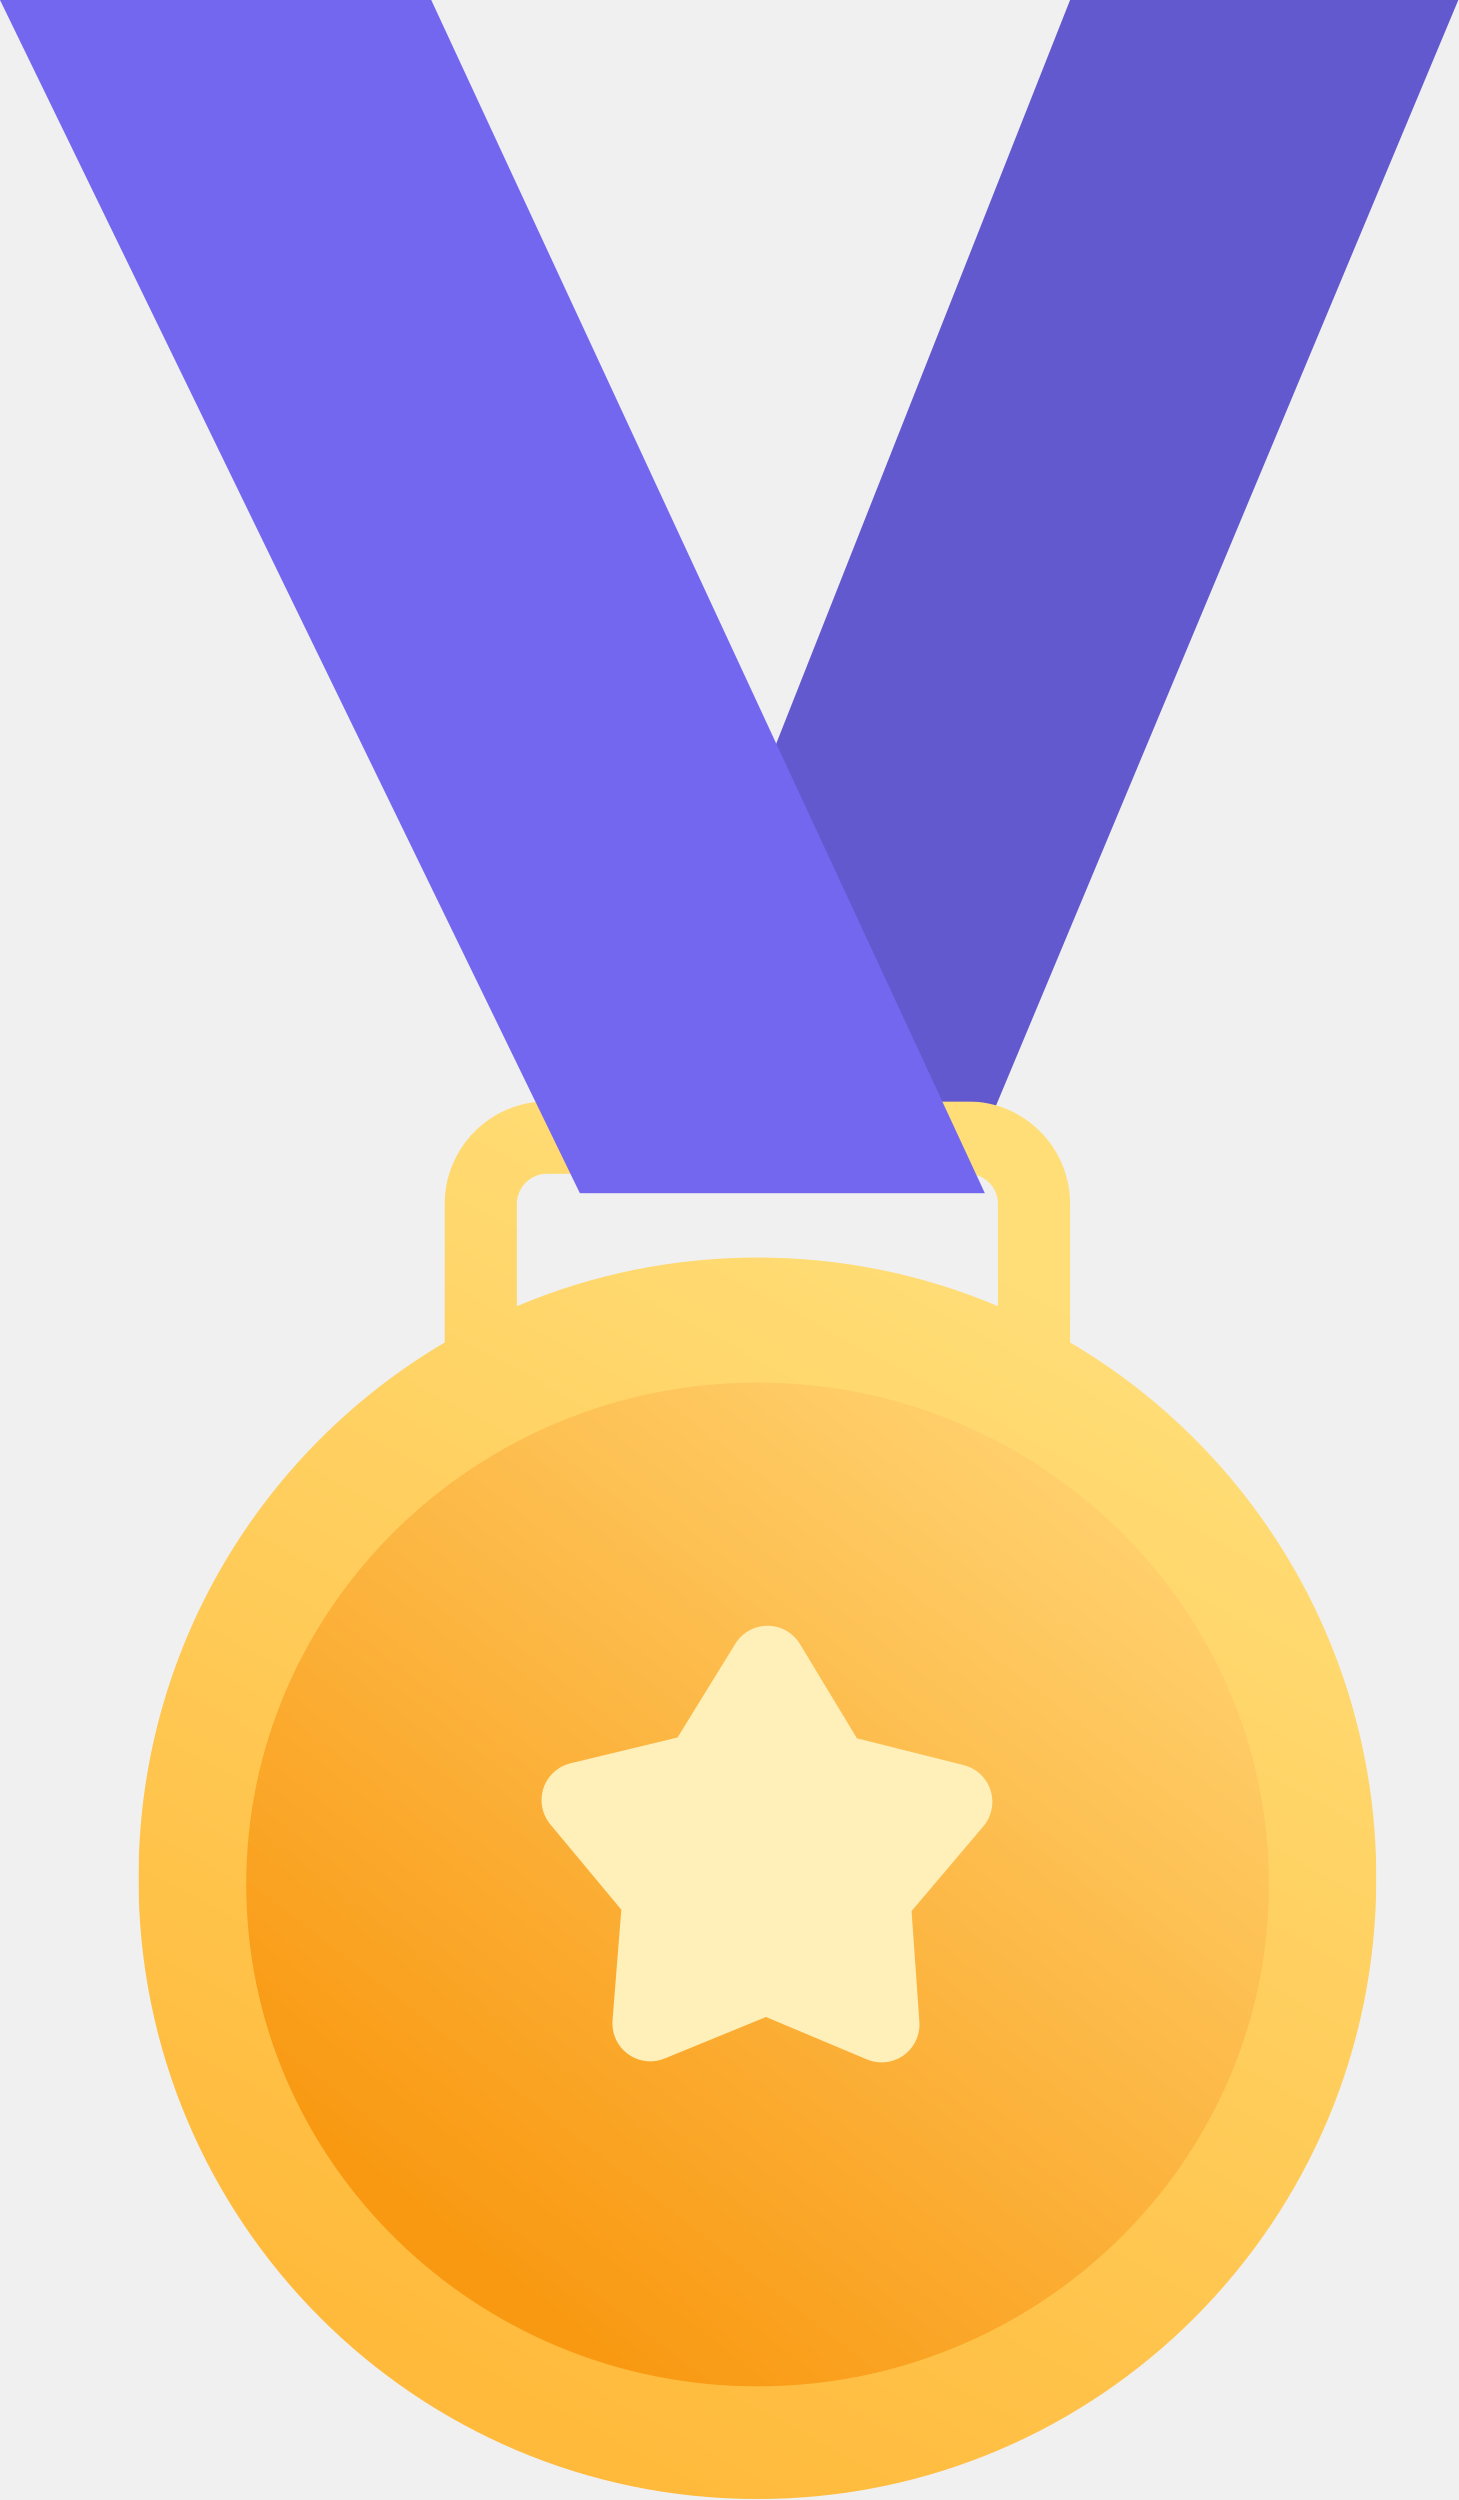
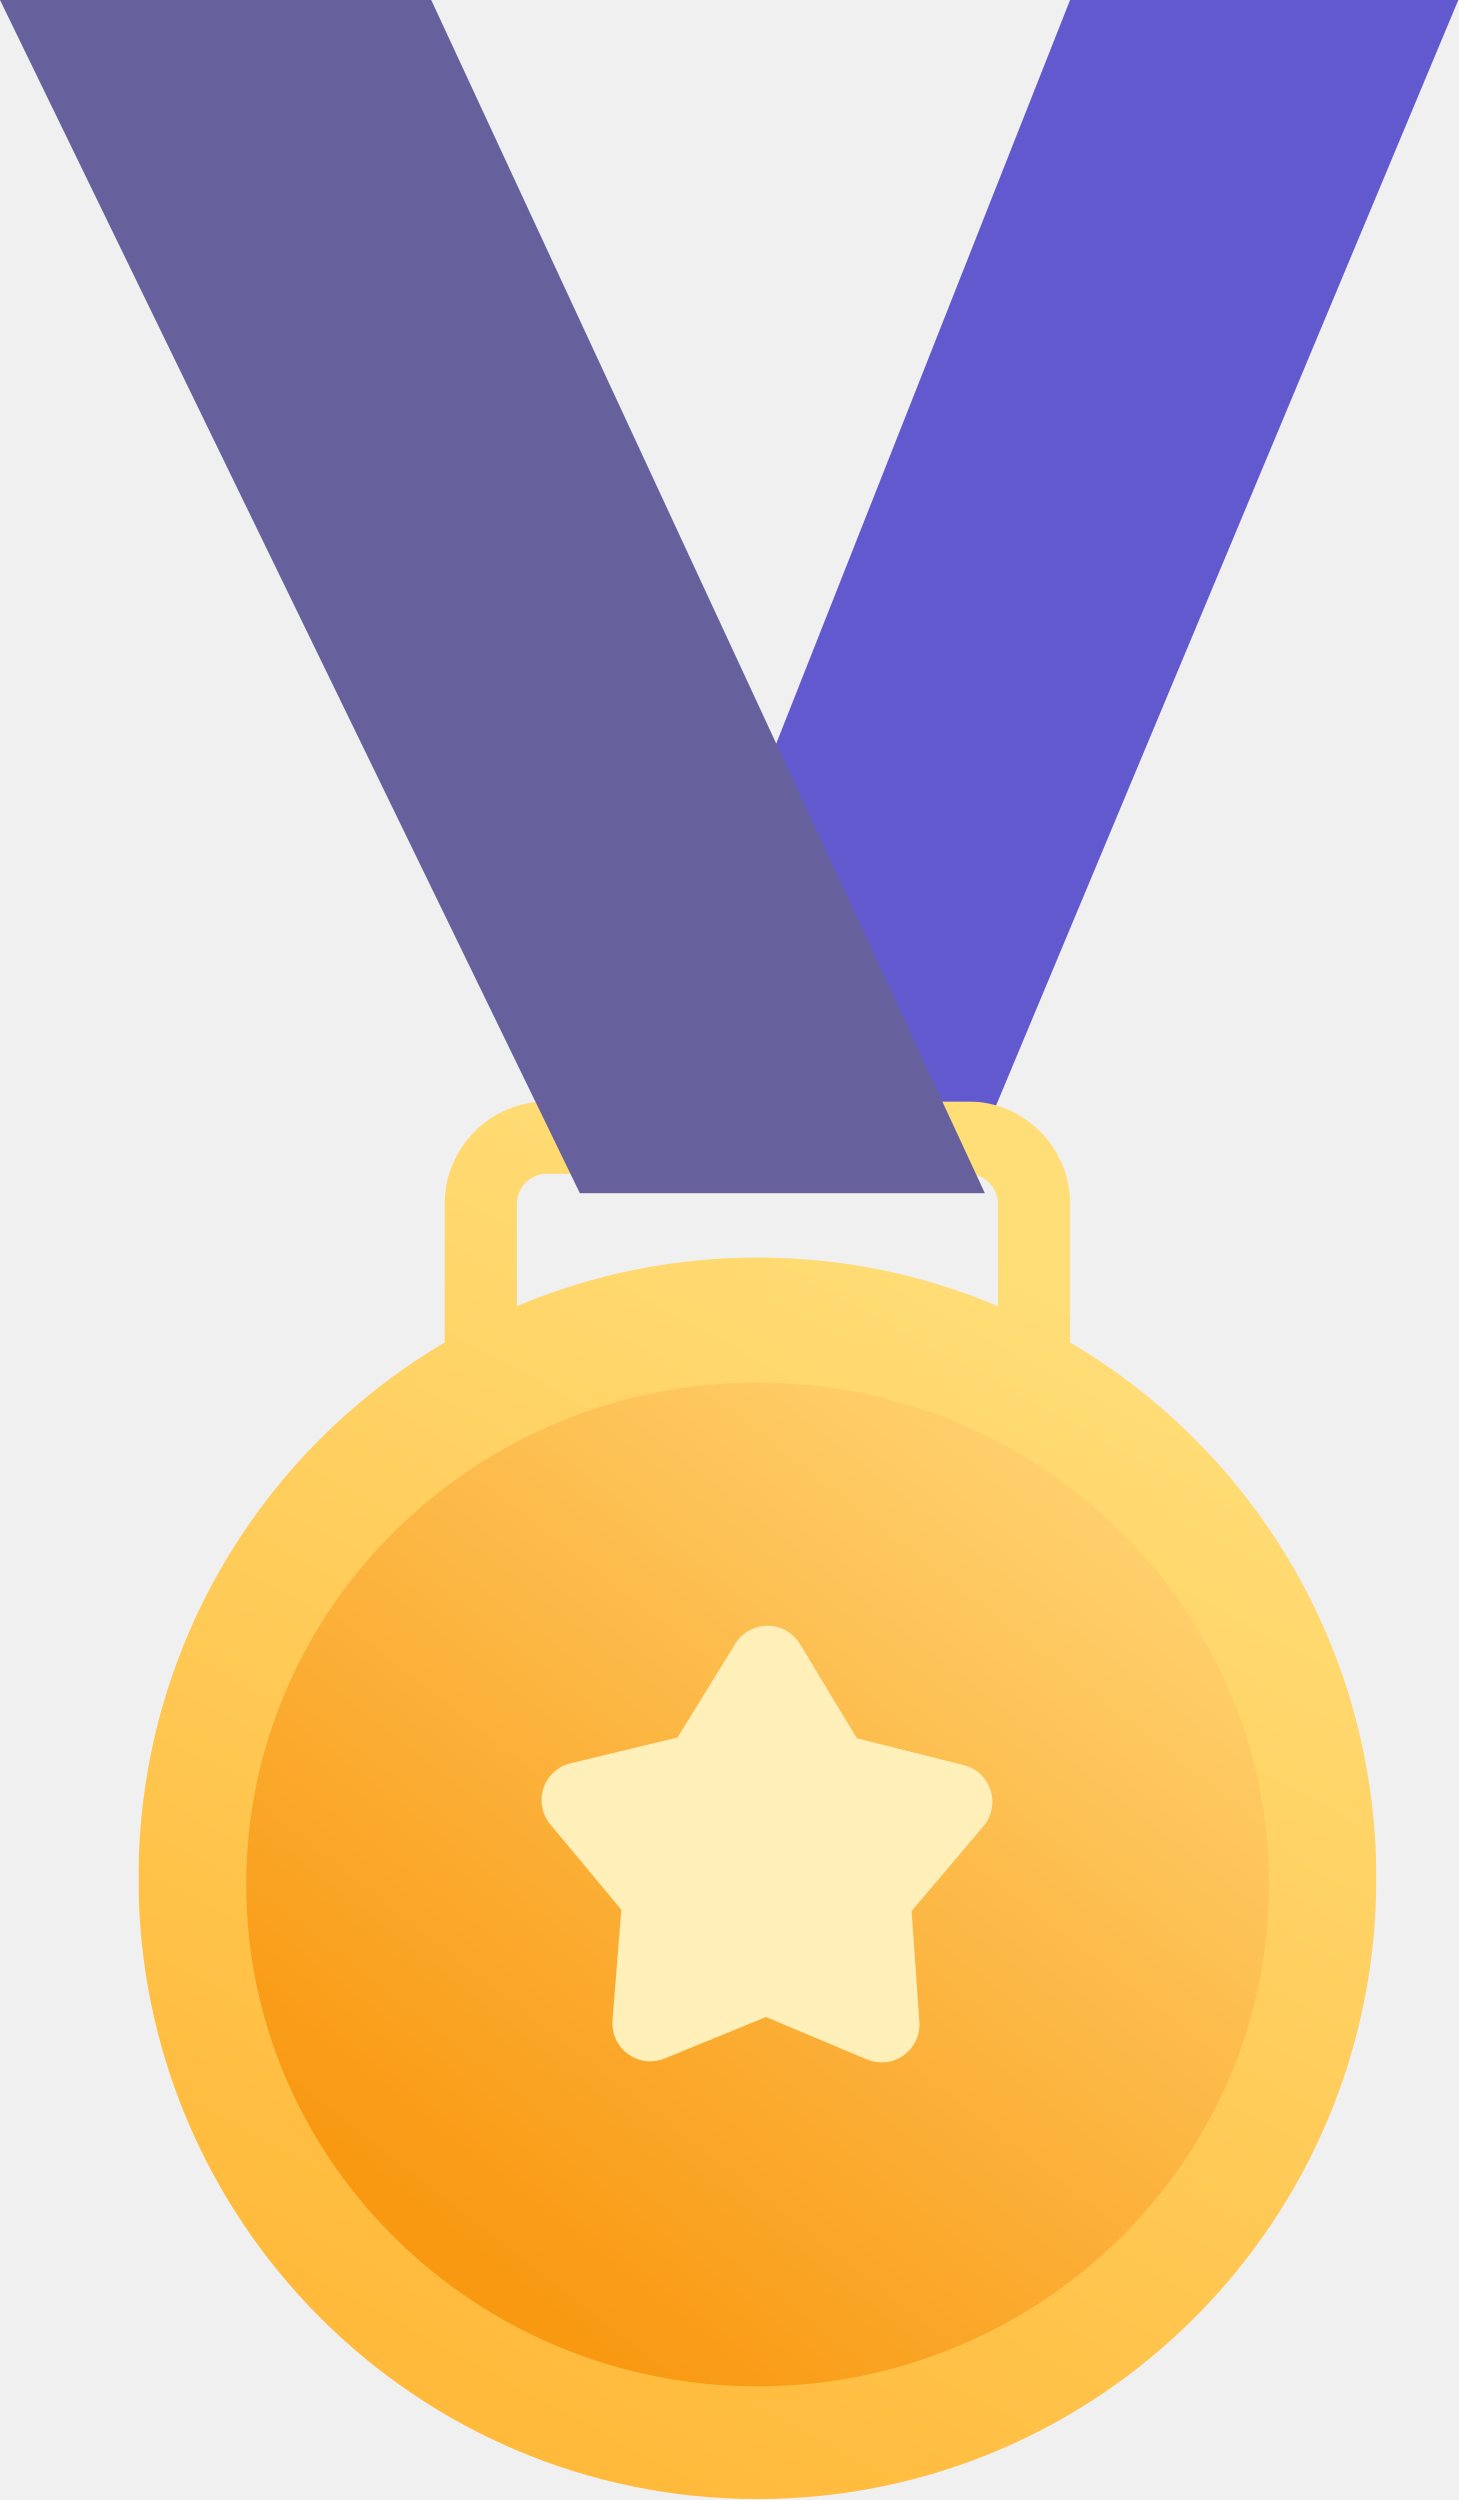
<svg xmlns="http://www.w3.org/2000/svg" xmlns:xlink="http://www.w3.org/1999/xlink" width="77px" height="132px" viewBox="0 0 77 132" version="1.1">
  <defs>
    <polygon id="path-1" points="0.312 0.155 65.67 0.155 65.67 73.949 0.312 73.949" />
    <linearGradient x1="74.194%" y1="12.412%" x2="34.456%" y2="95.336%" id="linearGradient-3">
      <stop stop-color="#FFDE78" offset="0%" />
      <stop stop-color="#FFBA3B" offset="100%" />
    </linearGradient>
    <linearGradient x1="84.444%" y1="12.871%" x2="24.603%" y2="88.537%" id="linearGradient-4">
      <stop stop-color="#FFD06D" offset="0%" />
      <stop stop-color="#F99912" offset="100%" />
    </linearGradient>
  </defs>
  <g id="⚙️-Symbols" stroke="none" stroke-width="1" fill="none" fill-rule="evenodd">
    <g id="28)-Widgets/1)-Advanced/Congratulations" transform="translate(-236, 0)">
      <g id="Badge" transform="translate(236, 0)">
        <polygon id="Fill-1" fill="#6359CF" points="56.5 0 32 62 51.075 62 77 0" />
        <g id="Group-4" transform="translate(7, 58)">
          <mask id="mask-2" fill="white">
            <use xlink:href="#path-1" />
          </mask>
          <g id="Clip-3" />
          <path d="M20.291,10.966 L20.291,5.568 C20.291,4.691 21.003,3.976 21.879,3.976 L44.103,3.976 C44.978,3.976 45.691,4.691 45.691,5.568 L45.691,10.966 C41.787,9.312 37.495,8.398 32.991,8.398 C28.487,8.398 24.195,9.312 20.291,10.966 M49.501,12.883 L49.501,5.568 C49.501,2.583 47.079,0.155 44.103,0.155 L21.879,0.155 C18.902,0.155 16.481,2.583 16.481,5.568 L16.481,12.883 C6.808,18.574 0.312,29.113 0.312,41.174 C0.312,59.275 14.943,73.949 32.991,73.949 C51.039,73.949 65.67,59.275 65.67,41.174 C65.67,29.113 59.175,18.574 49.501,12.883" id="Fill-2" fill="url(#linearGradient-3)" mask="url(#mask-2)" />
        </g>
        <path d="M40,126 C25.111,126 13,114.113 13,99.5 C13,84.887 25.111,73 40,73 C54.888,73 67,84.887 67,99.5 C67,114.113 54.888,126 40,126" id="Fill-5" fill="url(#linearGradient-4)" />
        <path d="M45.772,108.738 L40.443,106.497 L40.443,106.497 L35.094,108.689 C34.072,109.108 32.903,108.619 32.485,107.597 C32.366,107.307 32.317,106.993 32.341,106.68 L32.806,100.833 L32.806,100.833 L29.055,96.325 C28.349,95.476 28.464,94.214 29.314,93.508 C29.549,93.312 29.826,93.173 30.124,93.101 L35.774,91.739 L35.774,91.739 L38.825,86.79 C39.404,85.85 40.637,85.558 41.577,86.137 C41.848,86.304 42.075,86.533 42.239,86.806 L45.245,91.783 L45.245,91.783 L50.883,93.197 C51.955,93.466 52.605,94.552 52.337,95.624 C52.262,95.921 52.12,96.197 51.922,96.43 L48.131,100.904 L48.131,100.904 L48.543,106.755 C48.62,107.856 47.79,108.812 46.688,108.89 C46.375,108.912 46.061,108.86 45.772,108.738 Z" id="Fill-105" fill="#FFEFB9" />
-         <polygon id="Fill-116" fill="#7367F0" points="1.5262791e-13 0 22.769 0 52 63 30.617 63" />
+         <polygon id="Fill-116" fill="#66619c" points="1.5262791e-13 0 22.769 0 52 63 30.617 63" />
      </g>
    </g>
  </g>
</svg>
